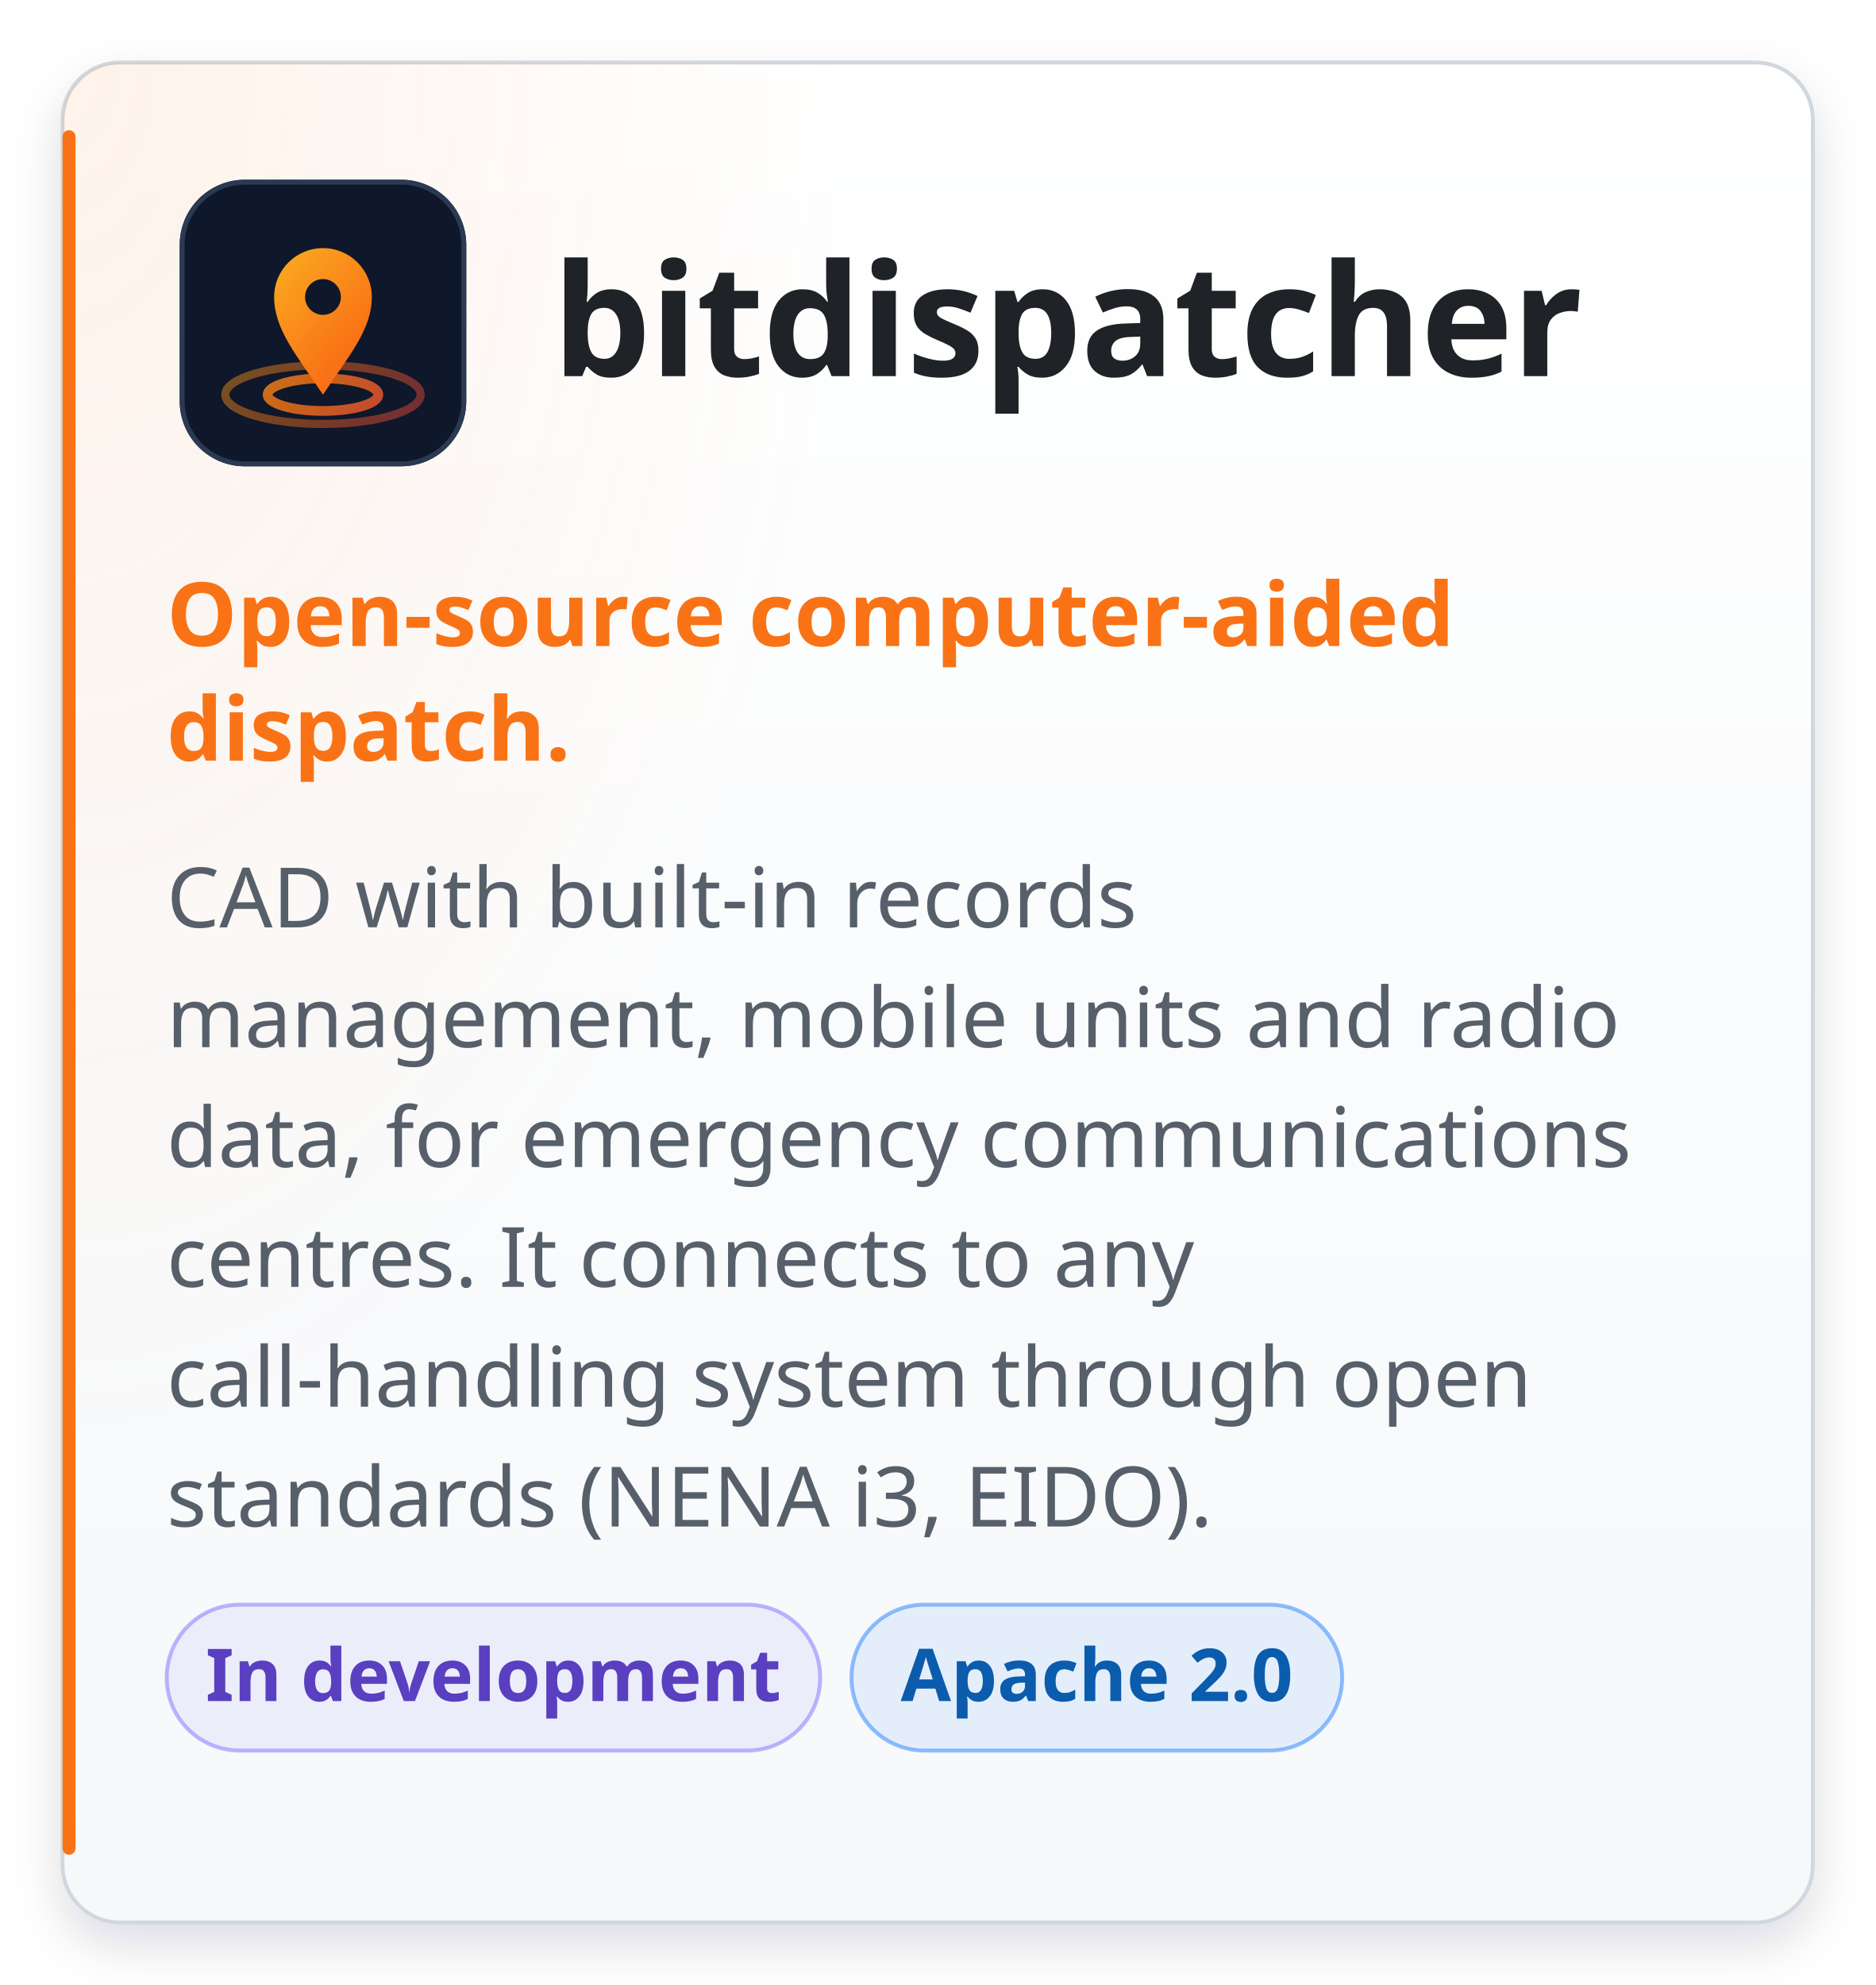
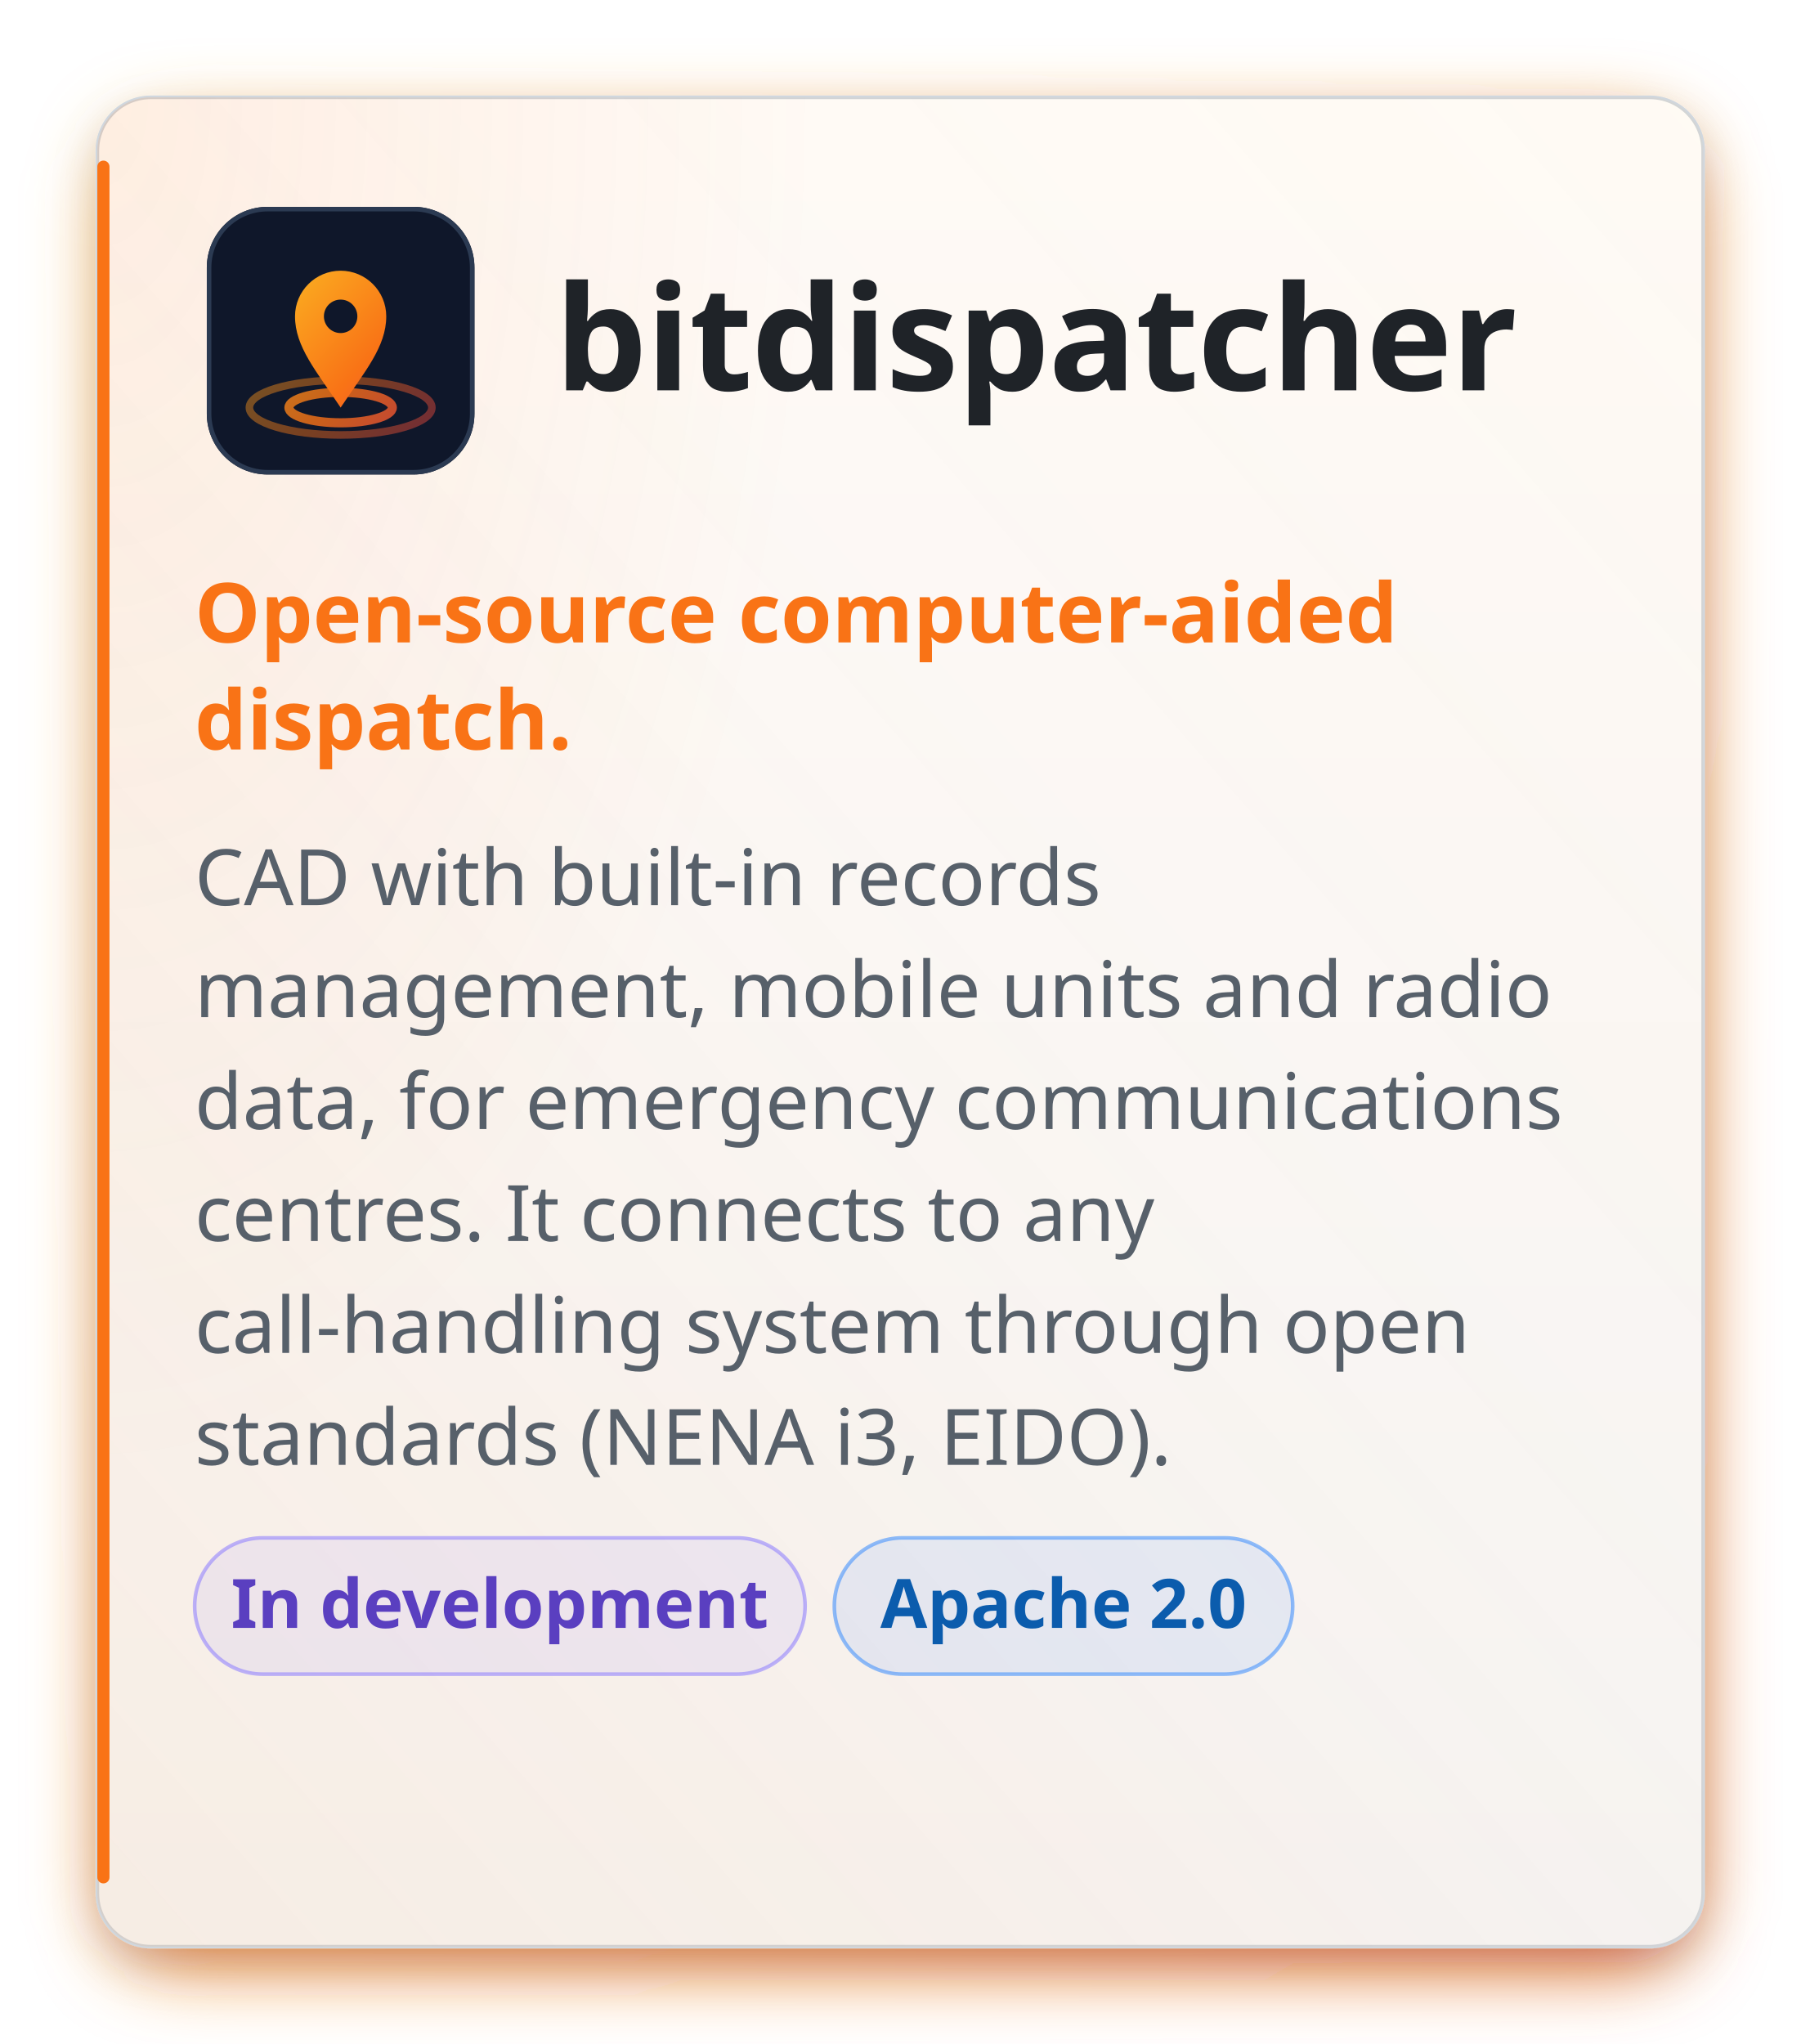
- <svg xmlns="http://www.w3.org/2000/svg" viewBox="0 0 720 762" width="720" height="762" role="img" aria-label="bitdispatcher: Open-source computer-aided dispatch.">
+ <svg xmlns="http://www.w3.org/2000/svg" viewBox="0 0 740 840" width="740" height="840" role="img" aria-label="bitdispatcher: Open-source computer-aided dispatch.">
+   <style>@keyframes glow{0%,100%{opacity:0.15}50%{opacity:0.55}}@keyframes warm{0%,100%{opacity:0}50%{opacity:1}}.glow{animation:glow 4.8s ease-in-out infinite;animation-delay:-2.40s}.warm{animation:warm 4.8s ease-in-out infinite;animation-delay:-2.40s}@media (prefers-reduced-motion: reduce){.glow,.warm{animation:none}.glow{opacity:0.45}.warm{opacity:0.5}}</style>
  <defs>
    <linearGradient id="cardfill" x1="0" y1="0" x2="0" y2="1">
      <stop offset="0" stop-color="#ffffff" />
      <stop offset="1" stop-color="#f6f8fa" />
    </linearGradient>
    <radialGradient id="accentglow" cx="0" cy="0" r="0.75" gradientTransform="scale(0.6 1)">
      <stop offset="0" stop-color="#f97316" stop-opacity="0.09" />
      <stop offset="1" stop-color="#f97316" stop-opacity="0" />
    </radialGradient>
+     <linearGradient id="glowfill" x1="0" y1="0" x2="1" y2="1">
+       <stop offset="0" stop-color="#ffb347" />
+       <stop offset="0.5" stop-color="#f58220" />
+       <stop offset="1" stop-color="#ea580c" />
+     </linearGradient>
+     <linearGradient id="warmfill" x1="0" y1="1" x2="1" y2="0">
+       <stop offset="0" stop-color="#f58220" stop-opacity="0.1" />
+       <stop offset="0.55" stop-color="#f58220" stop-opacity="0.04" />
+       <stop offset="1" stop-color="#ffb347" stop-opacity="0.06" />
+     </linearGradient>
+     <filter id="soft" x="-15%" y="-15%" width="130%" height="135%">
+       <feGaussianBlur stdDeviation="16" />
+     </filter>
    <filter id="lift" x="-5%" y="-8%" width="110%" height="125%">
      <feDropShadow dx="0" dy="8" stdDeviation="9" flood-color="#1f2328" flood-opacity="0.14" />
    </filter>
  </defs>
  <g font-family="-apple-system, 'Segoe UI', 'Noto Sans', Helvetica, Arial, sans-serif">
-     <rect x="24" y="24" width="672" height="714" rx="22" fill="url(#cardfill)" stroke="#d0d7de" stroke-width="1.5" filter="url(#lift)" />
-     <rect x="24" y="24" width="672" height="714" rx="22" fill="url(#accentglow)" />
-     <rect x="24" y="50" width="5" height="662" rx="2.5" fill="#f97316" />
-     <svg x="64" y="64" width="120" height="120" viewBox="0 0 96 96">
+     <rect class="glow" x="46" y="54" width="648" height="752" rx="26" fill="url(#glowfill)" filter="url(#soft)" />
+     <rect x="40" y="40" width="660" height="760" rx="22" fill="url(#cardfill)" stroke="#d0d7de" stroke-width="1.5" filter="url(#lift)" />
+     <rect x="40" y="40" width="660" height="760" rx="22" fill="url(#accentglow)" />
+     <rect class="warm" x="40" y="40" width="660" height="760" rx="22" fill="url(#warmfill)" />
+     <rect x="40" y="66" width="5" height="708" rx="2.5" fill="#f97316" />
+     <svg x="80" y="80" width="120" height="120" viewBox="0 0 96 96">
      <rect x="4" y="4" width="88" height="88" rx="20" fill="#0f172a" />
      <rect x="4.75" y="4.75" width="86.5" height="86.5" rx="19.25" fill="none" stroke="#2b3a52" stroke-width="1.5" />
      <defs>
        <linearGradient id="bdg" gradientUnits="userSpaceOnUse" x1="18" y1="25" x2="78" y2="79">
          <stop offset="0" stop-color="#fbbf24" />
          <stop offset=".6" stop-color="#f97316" />
          <stop offset="1" stop-color="#ef4444" />
        </linearGradient>
      </defs>
      <g fill="none" stroke="url(#bdg)" stroke-linecap="round">
        <ellipse cx="48" cy="70" rx="30" ry="9" stroke-width="2.5" stroke-opacity="0.45" />
        <ellipse cx="48" cy="70" rx="17" ry="5" stroke-width="3" stroke-opacity="0.8" />
      </g>
      <path d="M48 70 C40 58 33 50 33 40 a15 15 0 0 1 30 0 C63 50 56 58 48 70 Z" fill="url(#bdg)" />
      <circle cx="48" cy="40" r="5.5" fill="#0f172a" />
    </svg>
-     <text x="212" y="144.4" font-size="60" font-weight="800" fill="#1f2328" letter-spacing="-0.5">bitdispatcher</text>
-     <text x="64" y="248.0" font-size="34" font-weight="600" fill="#f97316">Open-source computer-aided</text>
-     <text x="64" y="292.0" font-size="34" font-weight="600" fill="#f97316">dispatch.</text>
-     <text x="64" y="356.0" font-size="32" fill="#57606a">CAD with built-in records</text>
-     <text x="64" y="402.0" font-size="32" fill="#57606a">management, mobile units and radio</text>
-     <text x="64" y="448.0" font-size="32" fill="#57606a">data, for emergency communications</text>
-     <text x="64" y="494.0" font-size="32" fill="#57606a">centres. It connects to any</text>
-     <text x="64" y="540.0" font-size="32" fill="#57606a">call-handling system through open</text>
-     <text x="64" y="586.0" font-size="32" fill="#57606a">standards (NENA i3, EIDO).</text>
-     <rect x="64.0" y="616" width="250.9" height="56" rx="28.0" fill="#8b7bff" fill-opacity="0.1" stroke="#8b7bff" stroke-opacity="0.55" stroke-width="1.5" />
-     <text x="189.4" y="653.0" font-size="28" font-weight="600" fill="#5a3fc0" text-anchor="middle">In development</text>
-     <rect x="326.9" y="616" width="188.4" height="56" rx="28.0" fill="#388bfd" fill-opacity="0.1" stroke="#388bfd" stroke-opacity="0.55" stroke-width="1.5" />
-     <text x="421.1" y="653.0" font-size="28" font-weight="600" fill="#0b5cad" text-anchor="middle">Apache 2.0</text>
+     <text x="228" y="160.4" font-size="60" font-weight="800" fill="#1f2328" letter-spacing="-0.5">bitdispatcher</text>
+     <text x="80" y="264.0" font-size="34" font-weight="600" fill="#f97316">Open-source computer-aided</text>
+     <text x="80" y="308.0" font-size="34" font-weight="600" fill="#f97316">dispatch.</text>
+     <text x="80" y="372.0" font-size="32" fill="#57606a">CAD with built-in records</text>
+     <text x="80" y="418.0" font-size="32" fill="#57606a">management, mobile units and radio</text>
+     <text x="80" y="464.0" font-size="32" fill="#57606a">data, for emergency communications</text>
+     <text x="80" y="510.0" font-size="32" fill="#57606a">centres. It connects to any</text>
+     <text x="80" y="556.0" font-size="32" fill="#57606a">call-handling system through open</text>
+     <text x="80" y="602.0" font-size="32" fill="#57606a">standards (NENA i3, EIDO).</text>
+     <rect x="80.0" y="632" width="250.9" height="56" rx="28.0" fill="#8b7bff" fill-opacity="0.1" stroke="#8b7bff" stroke-opacity="0.55" stroke-width="1.5" />
+     <text x="205.4" y="669.0" font-size="28" font-weight="600" fill="#5a3fc0" text-anchor="middle">In development</text>
+     <rect x="342.9" y="632" width="188.4" height="56" rx="28.0" fill="#388bfd" fill-opacity="0.1" stroke="#388bfd" stroke-opacity="0.55" stroke-width="1.5" />
+     <text x="437.1" y="669.0" font-size="28" font-weight="600" fill="#0b5cad" text-anchor="middle">Apache 2.0</text>
  </g>
</svg>
